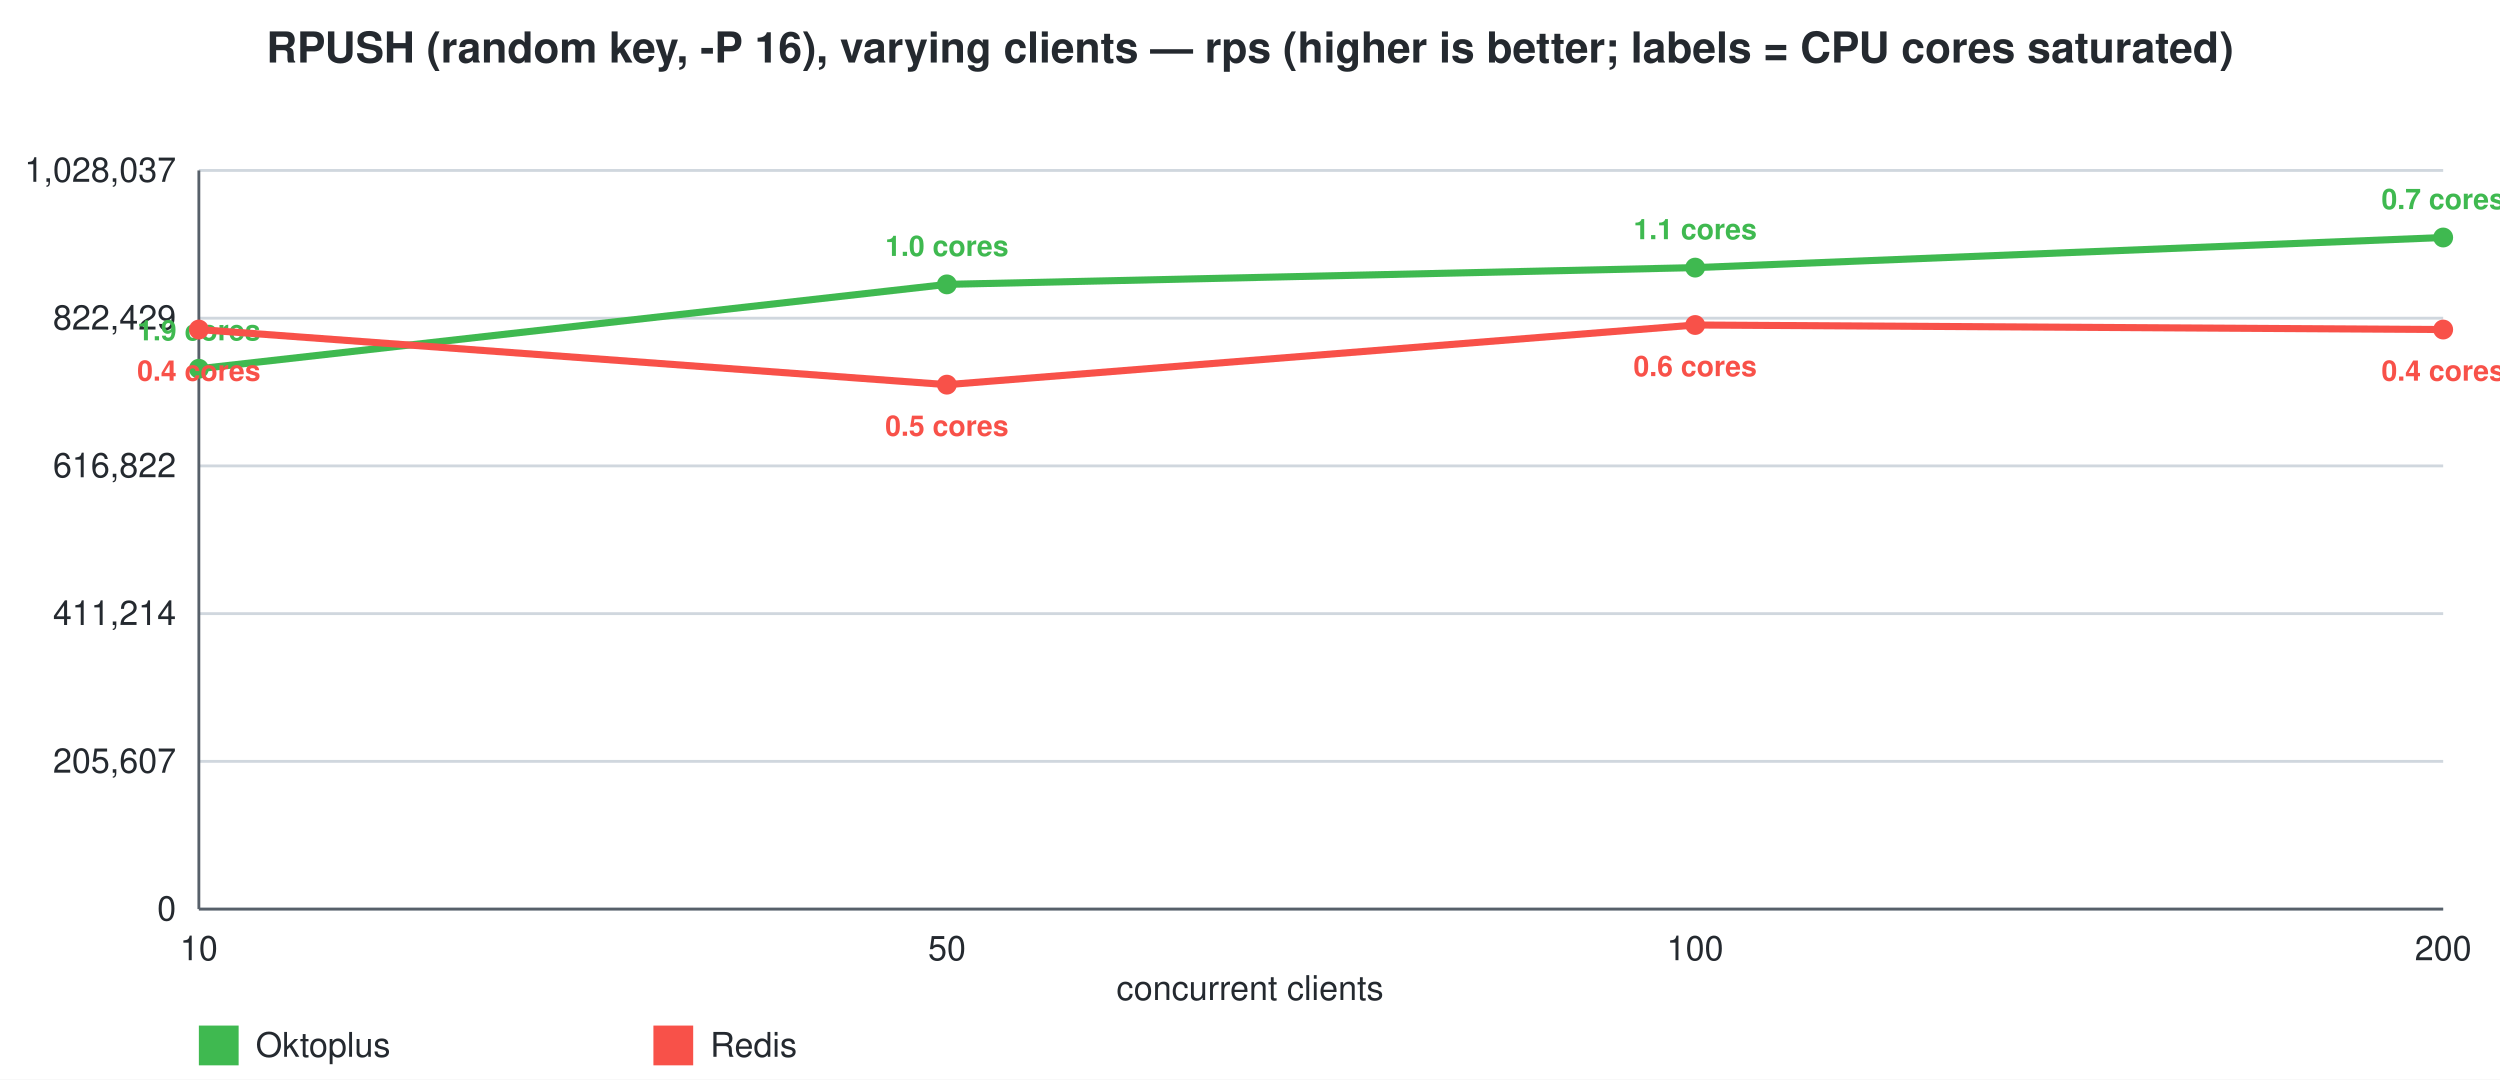
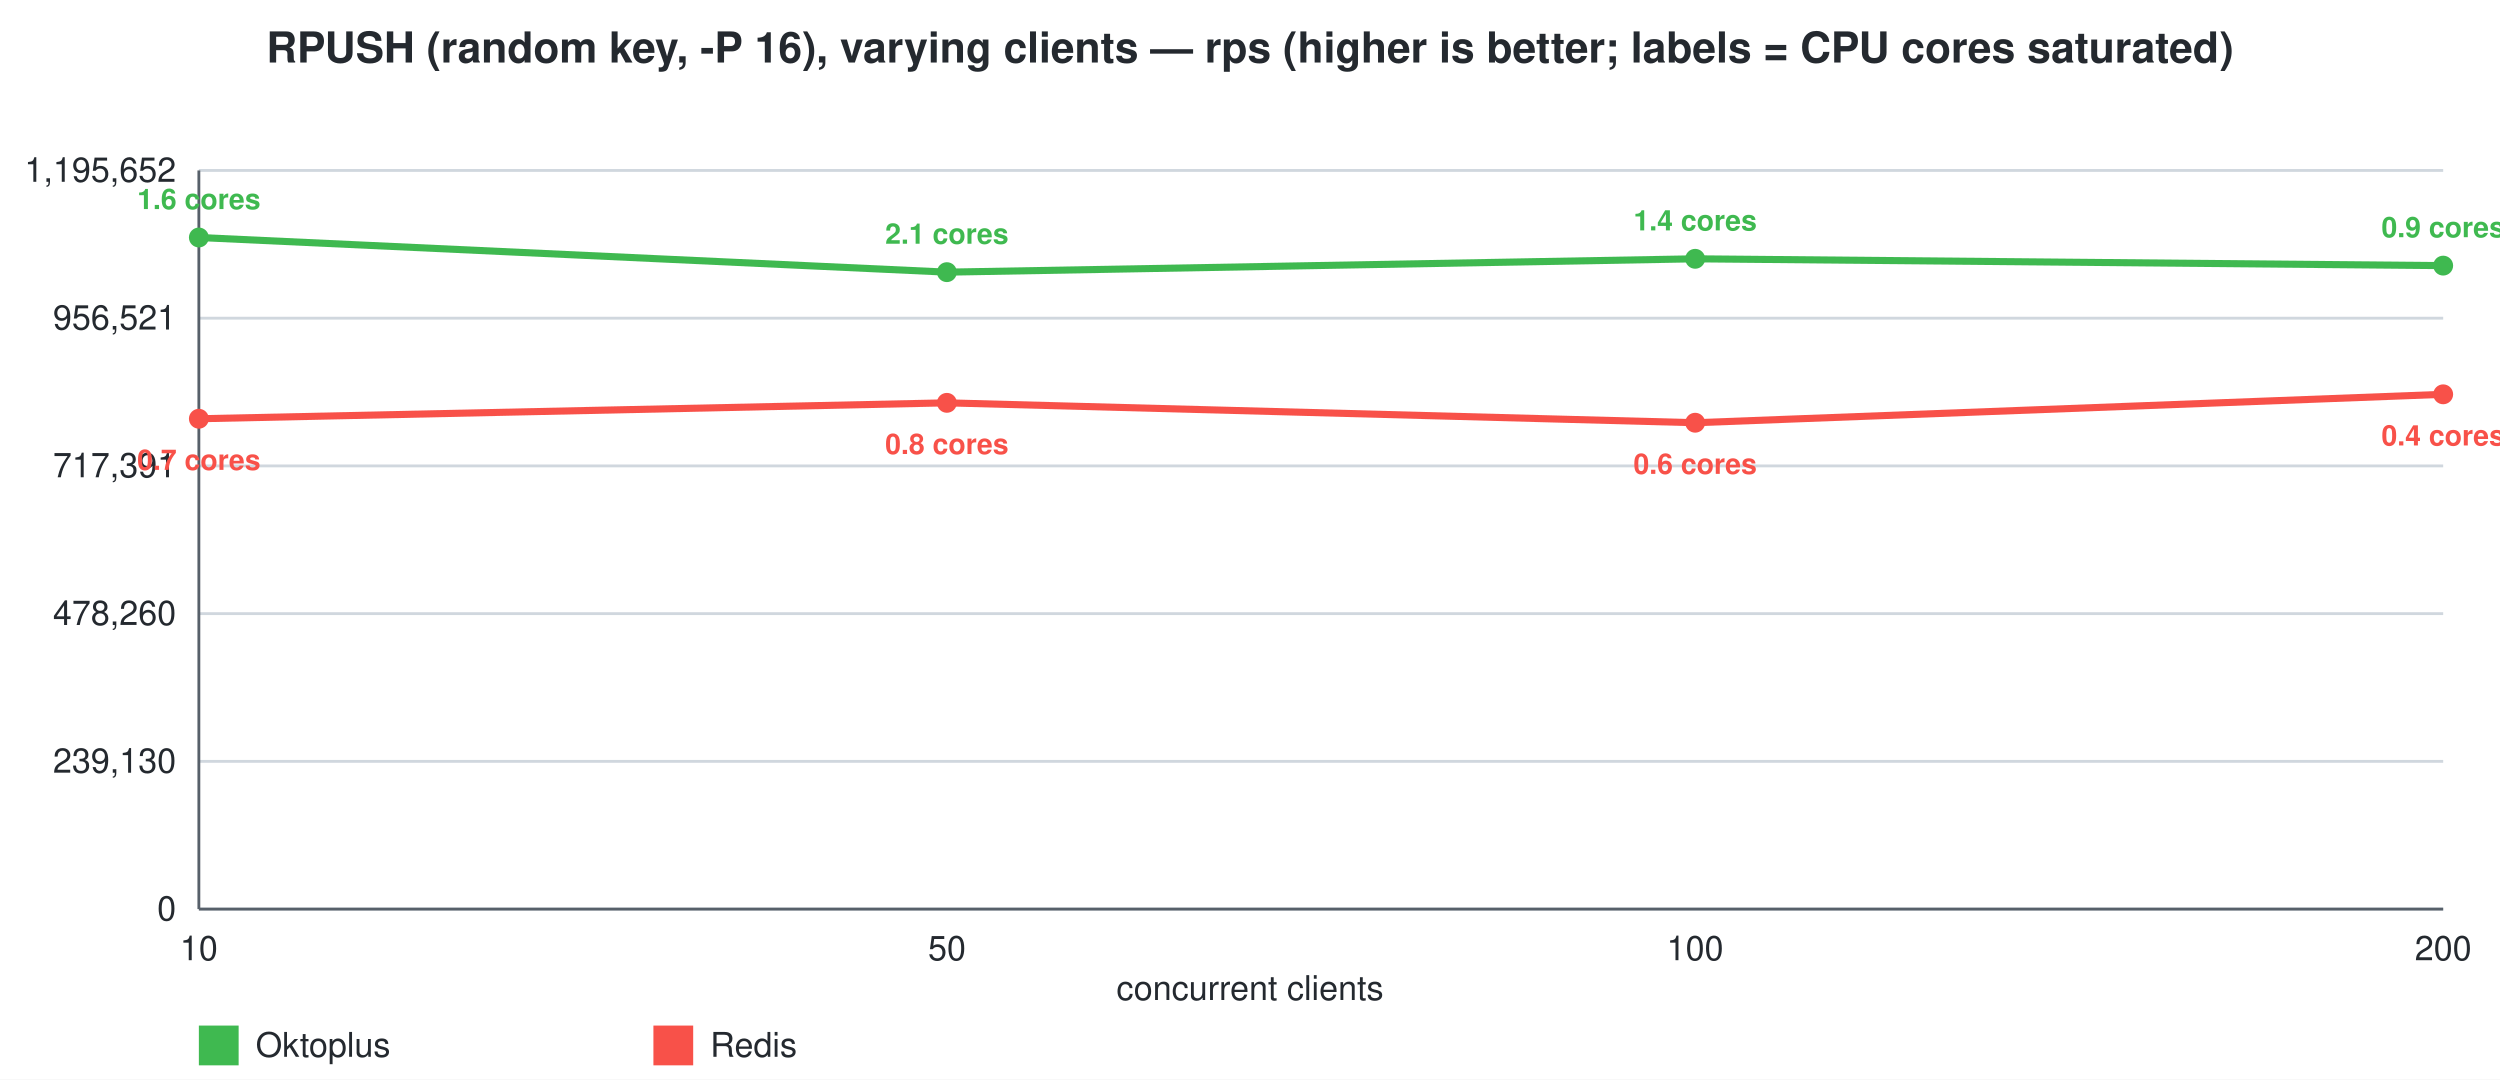
<svg xmlns="http://www.w3.org/2000/svg" width="880" height="380" viewBox="0 0 880 380" font-family="-apple-system, Segoe UI, Helvetica, Arial, sans-serif" font-size="12">
  <rect width="880" height="380" fill="#ffffff" />
  <text x="440.0" y="22" text-anchor="middle" fill="#24292f" font-size="15" font-weight="600">RPUSH (random key, -P 16), varying clients — rps (higher is better; labels = CPU cores saturated)</text>
  <line x1="70" y1="320.0" x2="860" y2="320.0" stroke="#d0d7de" stroke-width="1" />
  <text x="62" y="324.0" text-anchor="end" fill="#24292f">0</text>
  <line x1="70" y1="268.0" x2="860" y2="268.0" stroke="#d0d7de" stroke-width="1" />
-   <text x="62" y="272.0" text-anchor="end" fill="#24292f">205,607</text>
+   <text x="62" y="272.0" text-anchor="end" fill="#24292f">239,130</text>
  <line x1="70" y1="216.0" x2="860" y2="216.0" stroke="#d0d7de" stroke-width="1" />
-   <text x="62" y="220.0" text-anchor="end" fill="#24292f">411,214</text>
+   <text x="62" y="220.0" text-anchor="end" fill="#24292f">478,260</text>
  <line x1="70" y1="164.0" x2="860" y2="164.0" stroke="#d0d7de" stroke-width="1" />
-   <text x="62" y="168.0" text-anchor="end" fill="#24292f">616,822</text>
+   <text x="62" y="168.0" text-anchor="end" fill="#24292f">717,391</text>
  <line x1="70" y1="112" x2="860" y2="112" stroke="#d0d7de" stroke-width="1" />
-   <text x="62" y="116" text-anchor="end" fill="#24292f">822,429</text>
-   <line x1="70" y1="60" x2="860" y2="60" stroke="#d0d7de" stroke-width="1" />
-   <text x="62" y="64" text-anchor="end" fill="#24292f">1,028,037</text>
+   <text x="62" y="116" text-anchor="end" fill="#24292f">956,521</text>
+   <line x1="70" y1="60.0" x2="860" y2="60.0" stroke="#d0d7de" stroke-width="1" />
+   <text x="62" y="64.0" text-anchor="end" fill="#24292f">1,195,652</text>
  <line x1="70" y1="60" x2="70" y2="320" stroke="#57606a" stroke-width="1" />
  <line x1="70" y1="320" x2="860" y2="320" stroke="#57606a" stroke-width="1" />
  <text x="70.0" y="338" text-anchor="middle" fill="#24292f">10</text>
  <text x="333.333" y="338" text-anchor="middle" fill="#24292f">50</text>
  <text x="596.667" y="338" text-anchor="middle" fill="#24292f">100</text>
  <text x="860.0" y="338" text-anchor="middle" fill="#24292f">200</text>
  <text x="440.0" y="352" text-anchor="middle" fill="#24292f">concurrent clients</text>
-   <polyline fill="none" stroke="#3fb950" stroke-width="2.5" points="70.0,129.8 333.3,100.1 596.7,94.2 860.0,83.6" />
-   <circle cx="70.0" cy="129.8" r="3.5" fill="#3fb950" />
-   <circle cx="333.3" cy="100.1" r="3.5" fill="#3fb950" />
-   <circle cx="596.7" cy="94.2" r="3.5" fill="#3fb950" />
-   <circle cx="860.0" cy="83.6" r="3.5" fill="#3fb950" />
-   <text x="70.0" y="119.8" text-anchor="middle" fill="#3fb950" font-size="10" font-weight="600">1.9 cores</text>
-   <text x="333.3" y="90.1" text-anchor="middle" fill="#3fb950" font-size="10" font-weight="600">1.0 cores</text>
-   <text x="596.7" y="84.2" text-anchor="middle" fill="#3fb950" font-size="10" font-weight="600">1.1 cores</text>
-   <text x="860.0" y="73.6" text-anchor="middle" fill="#3fb950" font-size="10" font-weight="600">0.7 cores</text>
-   <polyline fill="none" stroke="#f85149" stroke-width="2.5" points="70.0,116.0 333.3,135.4 596.7,114.4 860.0,116.0" />
-   <circle cx="70.0" cy="116.0" r="3.5" fill="#f85149" />
-   <circle cx="333.3" cy="135.4" r="3.5" fill="#f85149" />
-   <circle cx="596.7" cy="114.4" r="3.5" fill="#f85149" />
-   <circle cx="860.0" cy="116.0" r="3.5" fill="#f85149" />
-   <text x="70.0" y="134.0" text-anchor="middle" fill="#f85149" font-size="10" font-weight="600">0.4 cores</text>
-   <text x="333.3" y="153.4" text-anchor="middle" fill="#f85149" font-size="10" font-weight="600">0.5 cores</text>
-   <text x="596.7" y="132.4" text-anchor="middle" fill="#f85149" font-size="10" font-weight="600">0.6 cores</text>
-   <text x="860.0" y="134.0" text-anchor="middle" fill="#f85149" font-size="10" font-weight="600">0.4 cores</text>
+   <polyline fill="none" stroke="#3fb950" stroke-width="2.5" points="70.0,83.6 333.3,95.8 596.7,91.1 860.0,93.5" />
+   <circle cx="70.0" cy="83.6" r="3.5" fill="#3fb950" />
+   <circle cx="333.3" cy="95.8" r="3.5" fill="#3fb950" />
+   <circle cx="596.7" cy="91.1" r="3.5" fill="#3fb950" />
+   <circle cx="860.0" cy="93.5" r="3.5" fill="#3fb950" />
+   <text x="70.0" y="73.6" text-anchor="middle" fill="#3fb950" font-size="10" font-weight="600">1.6 cores</text>
+   <text x="333.3" y="85.8" text-anchor="middle" fill="#3fb950" font-size="10" font-weight="600">2.1 cores</text>
+   <text x="596.7" y="81.1" text-anchor="middle" fill="#3fb950" font-size="10" font-weight="600">1.4 cores</text>
+   <text x="860.0" y="83.5" text-anchor="middle" fill="#3fb950" font-size="10" font-weight="600">0.9 cores</text>
+   <polyline fill="none" stroke="#f85149" stroke-width="2.5" points="70.0,147.4 333.3,141.8 596.7,148.8 860.0,138.8" />
+   <circle cx="70.0" cy="147.4" r="3.5" fill="#f85149" />
+   <circle cx="333.3" cy="141.8" r="3.5" fill="#f85149" />
+   <circle cx="596.7" cy="148.8" r="3.5" fill="#f85149" />
+   <circle cx="860.0" cy="138.8" r="3.5" fill="#f85149" />
+   <text x="70.0" y="165.4" text-anchor="middle" fill="#f85149" font-size="10" font-weight="600">0.7 cores</text>
+   <text x="333.3" y="159.8" text-anchor="middle" fill="#f85149" font-size="10" font-weight="600">0.8 cores</text>
+   <text x="596.7" y="166.8" text-anchor="middle" fill="#f85149" font-size="10" font-weight="600">0.6 cores</text>
+   <text x="860.0" y="156.8" text-anchor="middle" fill="#f85149" font-size="10" font-weight="600">0.4 cores</text>
  <rect x="70" y="361" width="14" height="14" fill="#3fb950" />
  <text x="90" y="372" fill="#24292f">Oktoplus</text>
  <rect x="230" y="361" width="14" height="14" fill="#f85149" />
  <text x="250" y="372" fill="#24292f">Redis</text>
</svg>
